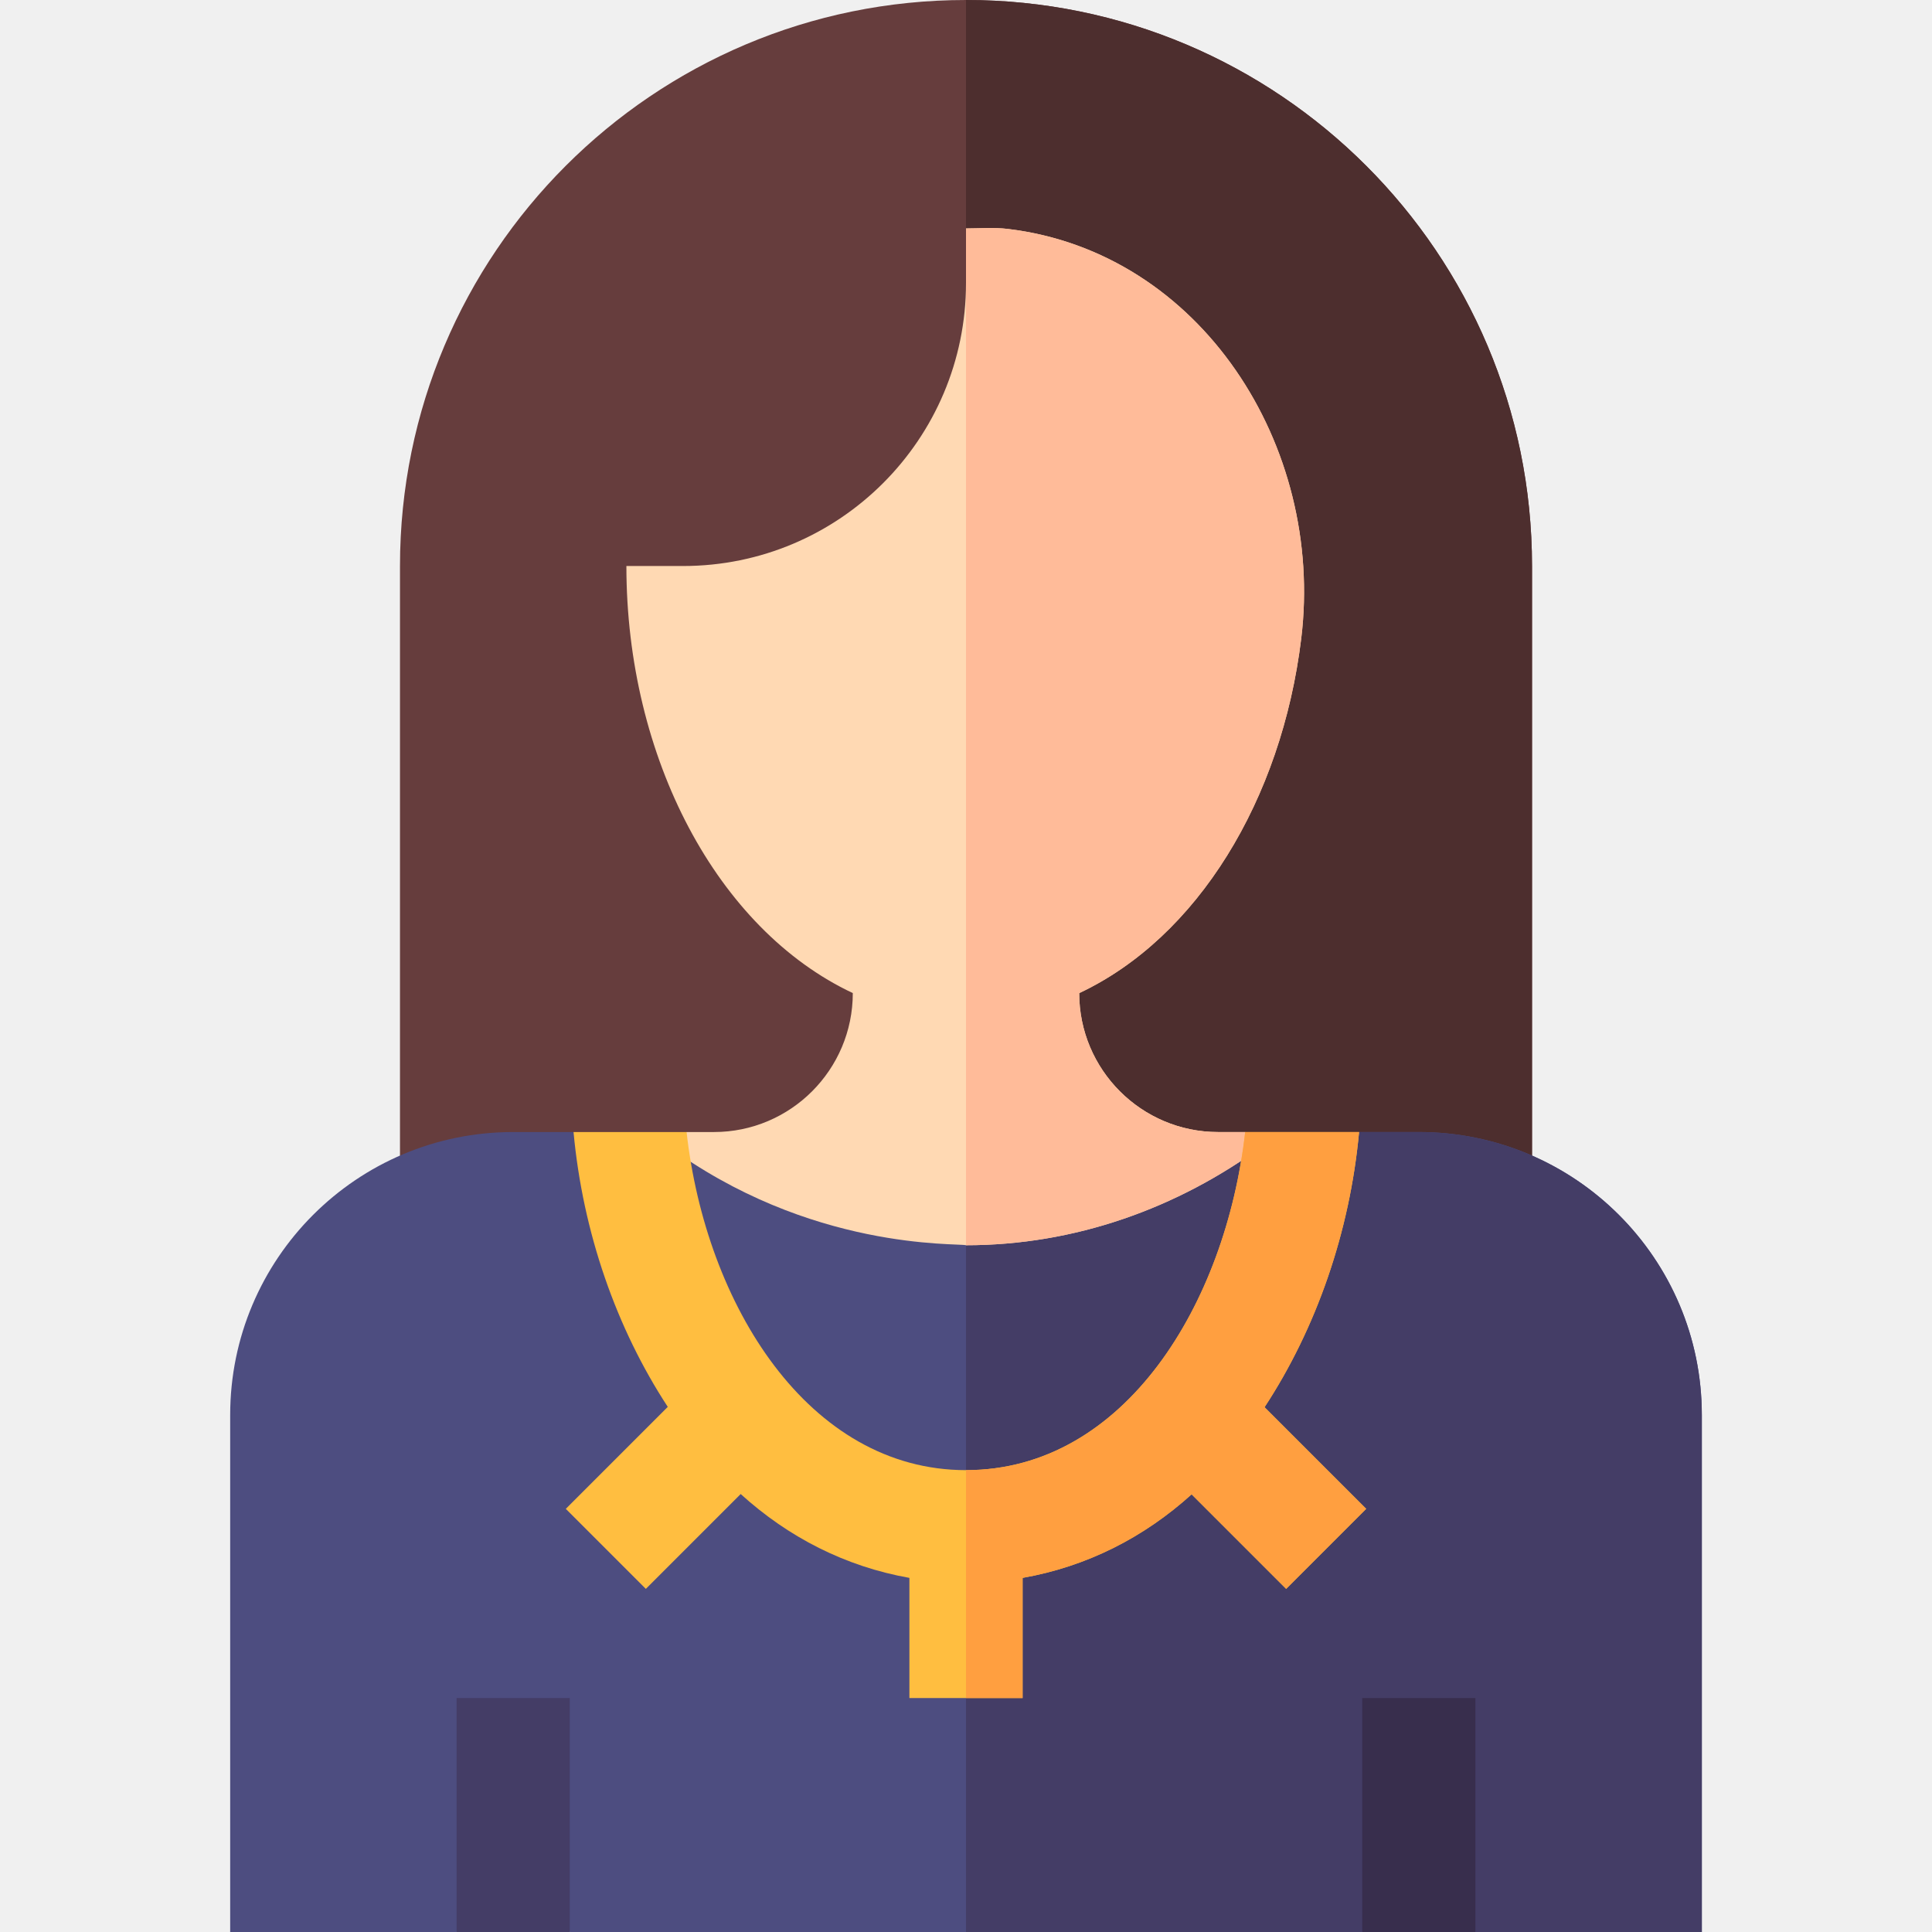
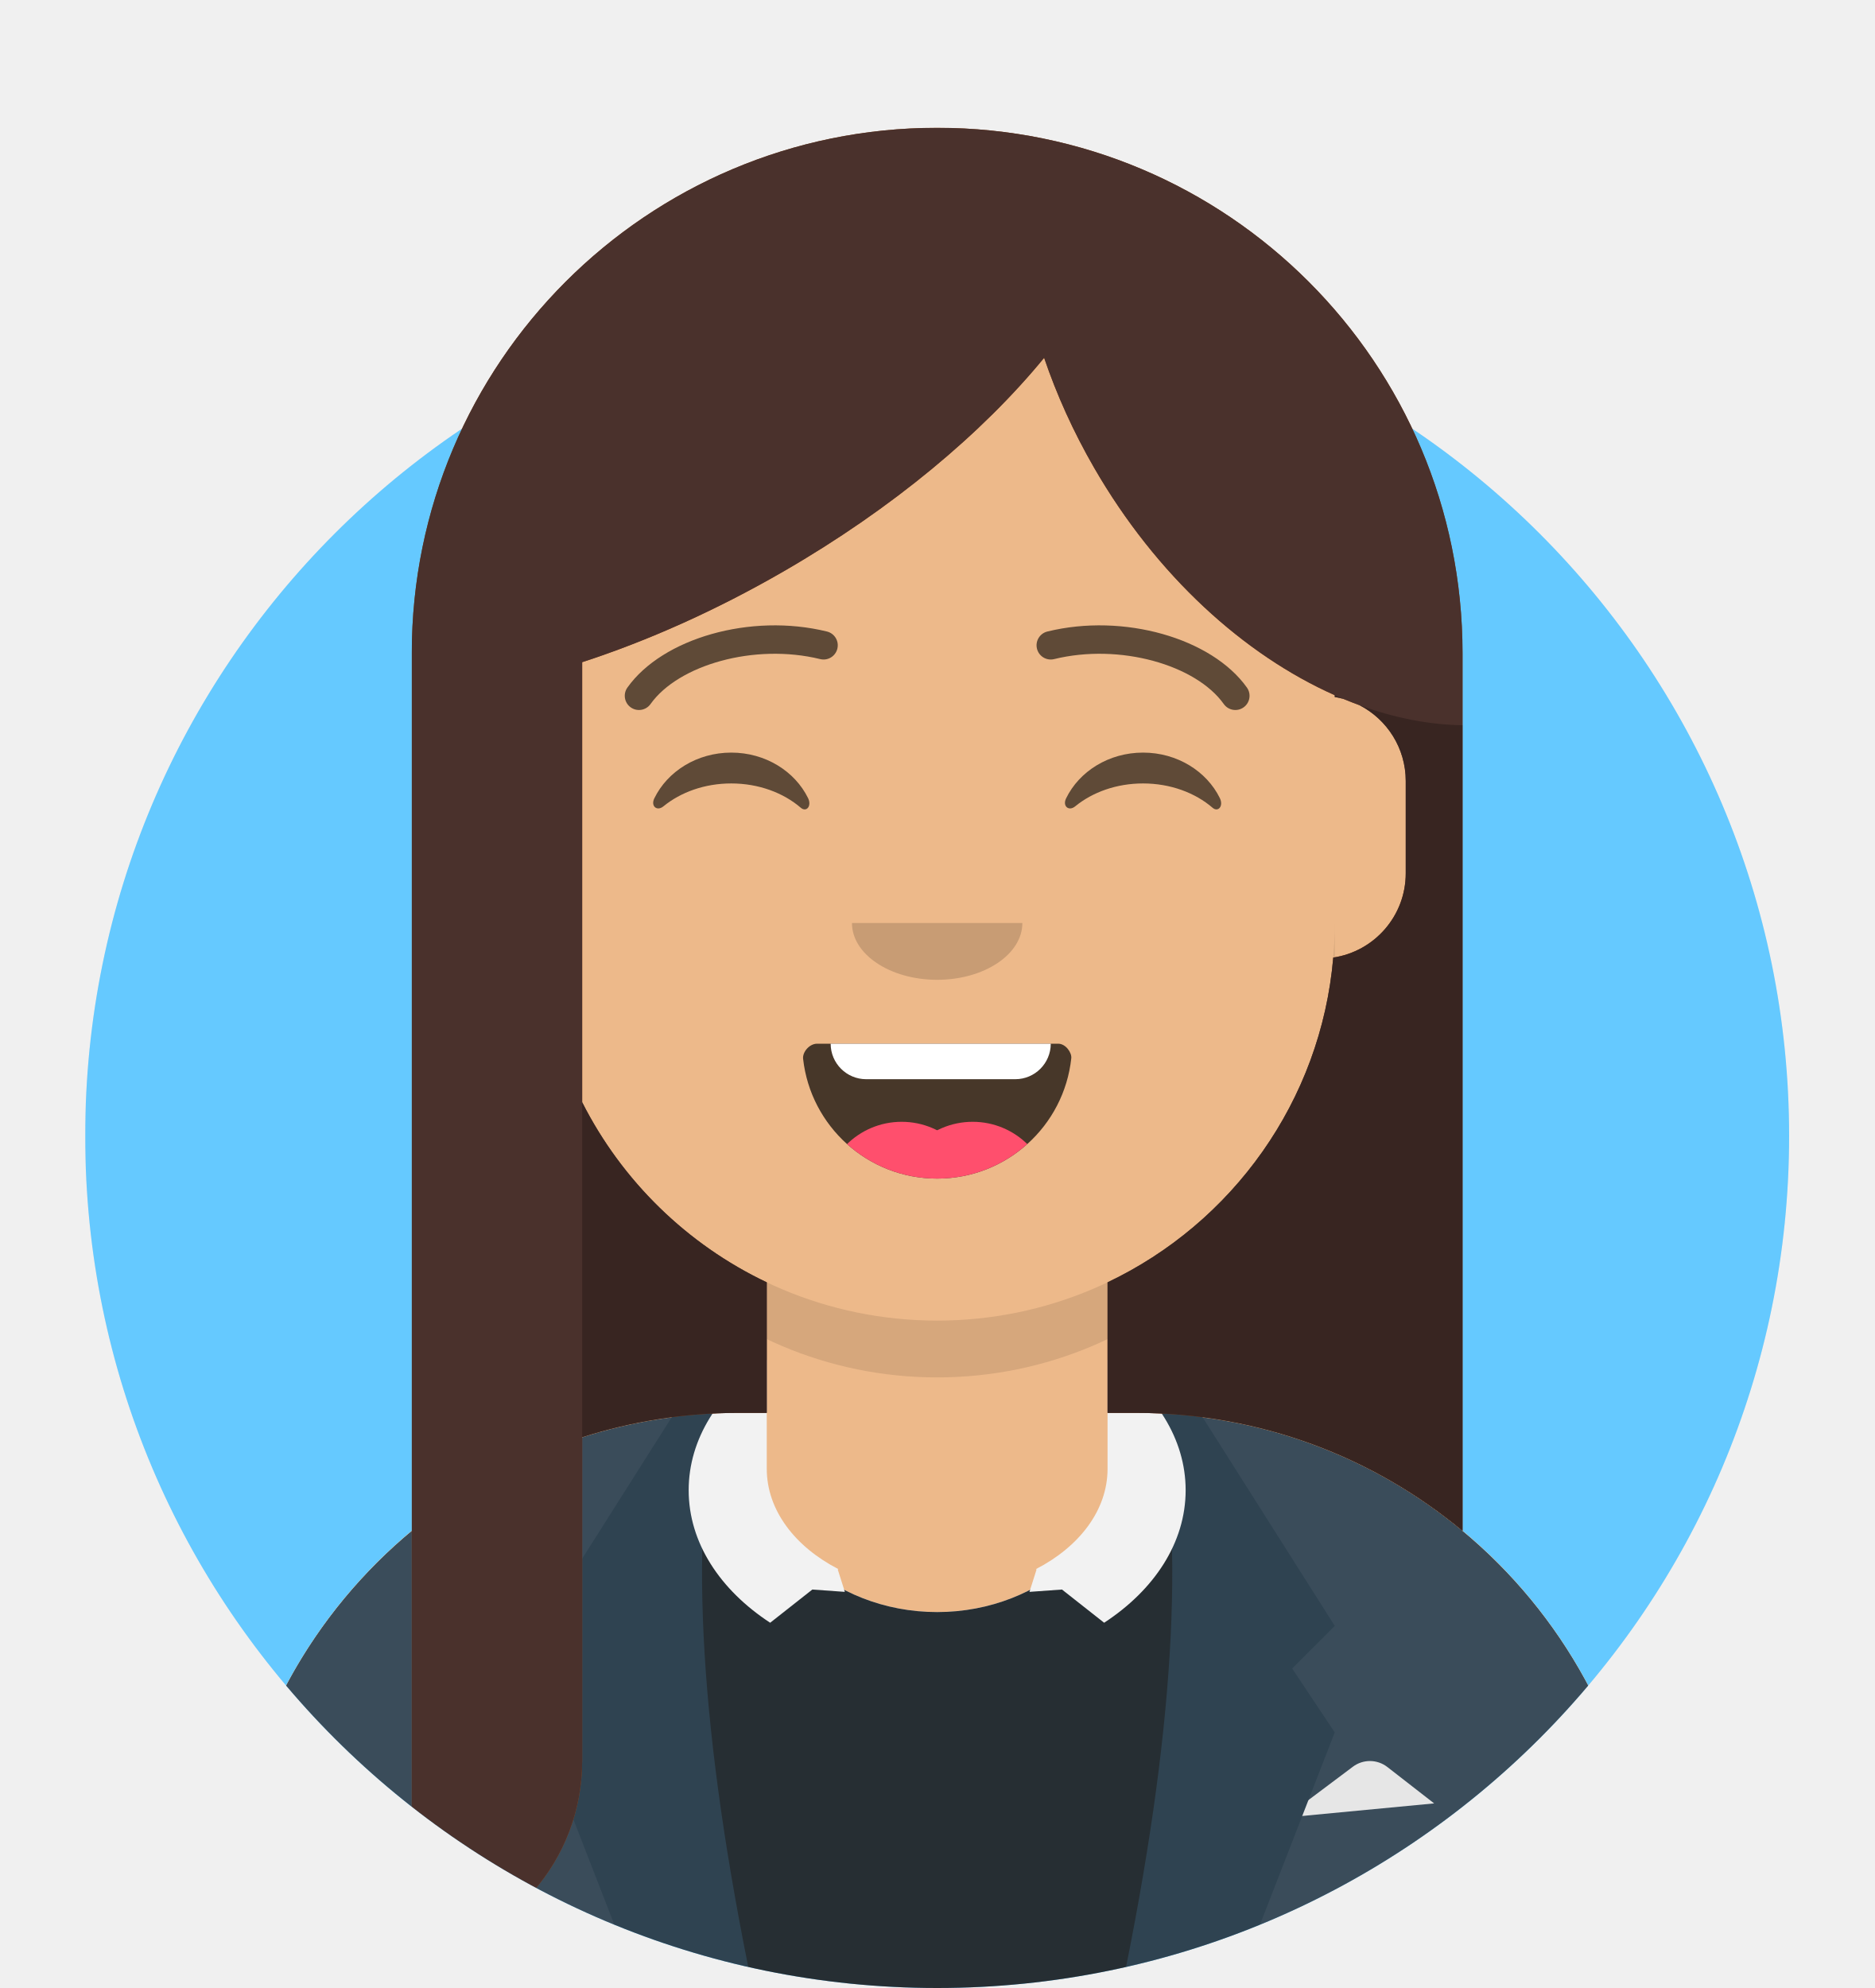
- <svg xmlns="http://www.w3.org/2000/svg" id="Capa_1" enable-background="new 0 0 512 512" height="512" viewBox="0 0 512 512" width="512">
-   <g>
-     <path d="m256 0c-82.842 0-150 67.158-150 150v210h150 150v-210c0-82.842-67.158-150-150-150z" fill="#663d3d" />
-     <path d="m406 150c0-82.842-67.158-150-150-150v360h150z" fill="#4d2e2e" />
-     <path d="m376 300h-15.831l-17.089 9-8.126-5.585-78.954-.061-79.565-.062-9.567 5.708-14.874-9h-15.994c-41.422 0-75 33.578-75 75v137h60l15-32 15 32h105 105l15-32 15 32h60v-137c0-41.422-33.578-75-75-75z" fill="#4d4d80" />
-     <path d="m376 480 15 32h60v-137c0-41.422-33.578-75-75-75h-15.831l-17.089 9-8.126-5.585-78.954-.061v208.646h105z" fill="#443d66" />
-     <path d="m344.841 169.21c6.211-51.055-26.614-102.352-77.673-108.532-3.807-.461-7.452-.143-11.168-.137v14.459c0 41.42-33.578 75-75 75h-15c0 50.83 24.111 96.313 60 113.174v.015c0 20.302-16.494 36.811-36.797 36.811h-7.251l-5.517 3.292c38.132 28.253 77.294 26.078 79.565 26.708 28.702 0 56.036-9.688 78.953-26.585l-4.967-3.415h-7.189c-20.303 0-36.797-16.509-36.797-36.812 31.295-14.714 53.633-51.181 58.841-93.978z" fill="#ffd9b3" />
-     <path d="m329.986 300h-7.189c-20.303 0-36.797-16.509-36.797-36.812 31.295-14.714 53.633-51.182 58.841-93.979 6.211-51.055-26.614-102.352-77.673-108.532-3.807-.461-7.452-.143-11.168-.137v14.46 255c28.702 0 56.036-9.688 78.953-26.585z" fill="#fb9" />
-     <path d="m361 450h30v62h-30z" fill="#382e4d" />
-     <path d="m335.118 372.922c13.698-20.872 22.606-46.404 25.051-72.922h-30.183c-5.098 45.397-31.893 89.621-73.986 89.603-41.733-.018-68.943-43.784-74.048-89.603h-29.958c2.455 26.602 11.356 52.046 24.974 72.836l-27.023 27.023 21.211 21.211 25.133-25.133c12.664 11.477 27.724 19.202 44.711 22.218v31.845h15 15v-31.846c17.045-3.007 32.135-10.697 44.789-22.139l25.054 25.054 21.211-21.211z" fill="#ffbe40" />
-     <path d="m271 418.154c17.045-3.007 32.135-10.697 44.789-22.139l25.054 25.054 21.211-21.211-26.937-26.937c13.698-20.872 22.606-46.404 25.051-72.922h-30.183c-5.098 45.397-31.893 89.621-73.986 89.603v60.398h15v-31.846z" fill="#ff9f40" />
-     <path d="m121 450h30v62h-30z" fill="#443d66" />
+ <svg xmlns="http://www.w3.org/2000/svg" xmlns:xlink="http://www.w3.org/1999/xlink" width="264px" height="280px" viewBox="0 0 264 280" version="1.1">
+   <defs>
+     <circle id="react-path-1" cx="120" cy="120" r="120" />
+     <path d="M12,160 C12,226.274 65.726,280 132,280 C198.274,280 252,226.274 252,160 L264,160 L264,-1.42108547e-14 L-3.19744231e-14,-1.42108547e-14 L-3.19744231e-14,160 L12,160 Z" id="react-path-2" />
+     <path d="M124,144.611 L124,163 L128,163 L128,163 C167.765,163 200,195.235 200,235 L200,244 L0,244 L0,235 C-4.86974701e-15,195.235 32.235,163 72,163 L72,163 L76,163 L76,144.611 C58.763,136.422 46.372,119.687 44.305,99.881 C38.48,99.058 34,94.052 34,88 L34,74 C34,68.054 38.325,63.118 44,62.166 L44,56 L44,56 C44,25.072 69.072,5.68137151e-15 100,0 L100,0 L100,0 C130.928,-5.68137151e-15 156,25.072 156,56 L156,62.166 C161.675,63.118 166,68.054 166,74 L166,88 C166,94.052 161.52,99.058 155.695,99.881 C153.628,119.687 141.237,136.422 124,144.611 Z" id="react-path-3" />
+   </defs>
+   <g id="Avataaar" stroke="none" stroke-width="1" fill="none" fill-rule="evenodd">
+     <g transform="translate(-825, -1100)" id="Avataaar/Circle">
+       <g transform="translate(825, 1100)">
+         <g id="Circle" stroke-width="1" fill-rule="evenodd" transform="translate(12, 40)">
+           <mask id="react-mask-4" fill="white">
+             <use xlink:href="#react-path-1" />
+           </mask>
+           <use id="Circle-Background" fill="#E6E6E6" xlink:href="#react-path-1" />
+           <g id="Color/Palette/Blue-01" mask="url(#react-mask-4)" fill="#65C9FF">
+             <rect id="🖍Color" x="0" y="0" width="240" height="240" />
+           </g>
+         </g>
+         <mask id="react-mask-5" fill="white">
+           <use xlink:href="#react-path-2" />
+         </mask>
+         <g id="Mask" />
+         <g id="Avataaar" stroke-width="1" fill-rule="evenodd" mask="url(#react-mask-5)">
+           <g id="Body" transform="translate(32, 36)">
+             <mask id="react-mask-6" fill="white">
+               <use xlink:href="#react-path-3" />
+             </mask>
+             <use fill="#D0C6AC" xlink:href="#react-path-3" />
+             <g id="Skin/👶🏽-03-Brown" mask="url(#react-mask-6)" fill="#EDB98A">
+               <g transform="translate(0, 0)" id="Color">
+                 <rect x="0" y="0" width="264" height="280" />
+               </g>
+             </g>
+             <path d="M156,79 L156,102 C156,132.928 130.928,158 100,158 C69.072,158 44,132.928 44,102 L44,79 L44,94 C44,124.928 69.072,150 100,150 C130.928,150 156,124.928 156,94 L156,79 Z" id="Neck-Shadow" fill-opacity="0.1" fill="#000000" mask="url(#react-mask-6)" />
+           </g>
+           <g id="Clothing/Blazer-+-Sweater" transform="translate(0, 170)">
+             <defs>
+               <path d="M105.192,29.052 L104,29.052 L104,29.052 C64.235,29.052 32,61.287 32,101.052 L32,110 L232,110 L232,101.052 C232,61.287 199.765,29.052 160,29.052 L160,29.052 L158.808,29.052 C158.935,30.035 159,31.036 159,32.052 C159,45.859 146.912,57.052 132,57.052 C117.088,57.052 105,45.859 105,32.052 C105,31.036 105.065,30.035 105.192,29.052 Z" id="react-path-37" />
+             </defs>
+             <mask id="react-mask-38" fill="white">
+               <use xlink:href="#react-path-37" />
+             </mask>
+             <use id="Clothes" fill="#E6E6E6" fill-rule="evenodd" xlink:href="#react-path-37" />
+             <g id="Color/Palette/Black" mask="url(#react-mask-38)" fill-rule="evenodd" fill="#262E33">
+               <rect id="🖍Color" x="0" y="0" width="264" height="110" />
+             </g>
+             <g id="Blazer" stroke-width="1" fill-rule="evenodd" transform="translate(32, 28)">
+               <path d="M68.785,1.122 C30.512,2.804 1.24427139e-14,34.365 0,73.052 L0,82 L69.362,82 C65.961,69.92 64,55.709 64,40.5 C64,26.173 65.74,12.731 68.785,1.122 Z M131.638,82 L200,82 L200,73.052 C200,34.707 170.025,3.363 132.229,1.174 C135.265,12.771 137,26.194 137,40.5 C137,55.709 135.039,69.92 131.638,82 Z" id="Saco" fill="#3A4C5A" />
+               <path d="M149,58 L158.556,50.833 L158.556,50.833 C159.999,49.751 161.988,49.768 163.412,50.876 L170,56 L149,58 Z" id="Pocket-hanky" fill="#E6E6E6" />
+               <path d="M69,1.13686838e-13 C65,19.333 66.667,46.667 74,82 L58,82 L44,46 L50,37 L44,31 L63,1 C65.028,0.369 67.028,0.036 69,1.13686838e-13 Z" id="Wing" fill="#2F4351" />
+               <path d="M151,1.13686838e-13 C147,19.333 148.667,46.667 156,82 L140,82 L126,46 L132,37 L126,31 L145,1 C147.028,0.369 149.028,0.036 151,1.13686838e-13 Z" id="Wing" fill="#2F4351" transform="translate(141, 41) scale(-1, 1) translate(-141, -41) " />
+             </g>
+             <path d="M156,21.539 C162.772,26.136 167,32.656 167,39.888 C167,47.289 162.572,53.945 155.52,58.556 L149.579,53.876 L145,54.208 L146,51.057 L145.922,50.996 C152.022,47.853 156,42.7 156,36.877 L156,21.539 Z M108,21.539 C101.228,26.136 97,32.656 97,39.888 C97,47.289 101.428,53.945 108.48,58.556 L114.421,53.876 L119,54.208 L118,51.057 L118.078,50.996 C111.978,47.853 108,42.7 108,36.877 L108,21.539 Z" id="Collar" fill="#F2F2F2" fill-rule="evenodd" />
+           </g>
+           <g id="Face" transform="translate(76, 82)" fill="#000000">
+             <g id="Mouth/Smile" transform="translate(2, 52)">
+               <defs>
+                 <path d="M35.118,15.128 C36.176,24.62 44.226,32 54,32 C63.804,32 71.874,24.574 72.892,15.04 C72.974,14.273 72.117,13 71.043,13 C56.149,13 44.738,13 37.087,13 C36.007,13 35.012,14.178 35.118,15.128 Z" id="react-path-25" />
+               </defs>
+               <mask id="react-mask-26" fill="white">
+                 <use xlink:href="#react-path-25" />
+               </mask>
+               <use id="Mouth" fill-opacity="0.7" fill="#000000" fill-rule="evenodd" xlink:href="#react-path-25" />
+               <rect id="Teeth" fill="#FFFFFF" fill-rule="evenodd" mask="url(#react-mask-26)" x="39" y="2" width="31" height="16" rx="5" />
+               <g id="Tongue" stroke-width="1" fill-rule="evenodd" mask="url(#react-mask-26)" fill="#FF4F6D">
+                 <g transform="translate(38, 24)">
+                   <circle cx="11" cy="11" r="11" />
+                   <circle cx="21" cy="11" r="11" />
+                 </g>
+               </g>
+             </g>
+             <g id="Nose/Default" transform="translate(28, 40)" fill-opacity="0.16">
+               <path d="M16,8 C16,12.418 21.373,16 28,16 L28,16 C34.627,16 40,12.418 40,8" id="Nose" />
+             </g>
+             <g id="Eyes/Happy-😁" transform="translate(0, 8)" fill-opacity="0.6">
+               <path d="M16.16,22.447 C18.007,18.649 22.164,16 26.998,16 C31.814,16 35.959,18.63 37.815,22.407 C38.367,23.529 37.582,24.447 36.791,23.767 C34.34,21.66 30.859,20.344 26.998,20.344 C23.257,20.344 19.874,21.579 17.438,23.572 C16.547,24.3 15.62,23.558 16.16,22.447 Z" id="Squint" />
+               <path d="M74.16,22.447 C76.007,18.649 80.164,16 84.998,16 C89.814,16 93.959,18.63 95.815,22.407 C96.367,23.529 95.582,24.447 94.791,23.767 C92.34,21.66 88.859,20.344 84.998,20.344 C81.257,20.344 77.874,21.579 75.438,23.572 C74.547,24.3 73.62,23.558 74.16,22.447 Z" id="Squint" />
+             </g>
+             <g id="Eyebrow/Outline/Default" fill-opacity="0.6">
+               <g id="I-Browse" transform="translate(12, 6)">
+                 <path d="M3.63,11.159 C7.545,5.65 18.278,2.561 27.523,4.831 C28.596,5.095 29.679,4.439 29.942,3.366 C30.206,2.293 29.55,1.21 28.477,0.947 C17.74,-1.69 5.312,1.887 0.37,8.841 C-0.27,9.742 -0.059,10.99 0.841,11.63 C1.742,12.27 2.99,12.059 3.63,11.159 Z" id="Eyebrow" fill-rule="nonzero" />
+                 <path d="M61.63,11.159 C65.545,5.65 76.278,2.561 85.523,4.831 C86.596,5.095 87.679,4.439 87.942,3.366 C88.206,2.293 87.55,1.21 86.477,0.947 C75.74,-1.69 63.312,1.887 58.37,8.841 C57.73,9.742 57.941,10.99 58.841,11.63 C59.742,12.27 60.99,12.059 61.63,11.159 Z" id="Eyebrow" fill-rule="nonzero" transform="translate(73.00015, 6.039198) scale(-1, 1) translate(-73.00015, -6.039198) " />
+               </g>
+             </g>
+           </g>
+           <g id="Top" stroke-width="1" fill-rule="evenodd">
+             <defs>
+               <rect id="react-path-11" x="0" y="0" width="264" height="280" />
+               <path d="M133.506,81.335 C137.364,83.331 140,87.357 140,92 L140,105 C140,111.019 135.569,116.002 129.791,116.867 C128.048,137.115 115.531,154.283 98,162.611 L98,162.611 L98,181 L102,181 C119.491,181 135.525,187.237 148,197.608 L148,74 C148,53.565 139.717,35.065 126.326,21.674 C112.935,8.283 94.435,-3.55271368e-15 74,0 C33.131,7.10542736e-15 -7.10542736e-15,33.131 0,74 L0,257.716 C13.569,255.776 24,244.106 24,230 L24,184.423 C30.935,182.2 38.327,181 46,181 L50,181 L50,162.611 C38.773,157.277 29.602,148.318 24,137.246 L24,75.266 C33.147,72.291 42.778,68.017 52.342,62.495 C67.745,53.602 80.431,42.941 89.066,32.397 C90.831,37.595 93.175,42.801 96.11,47.885 C104.878,63.071 117.224,74.234 130,79.917 L130,80.166 C130.4,80.233 130.794,80.32 131.18,80.426 C131.955,80.749 132.73,81.052 133.506,81.335 Z" id="react-path-12" />
+             </defs>
+             <mask id="react-mask-9" fill="white">
+               <use xlink:href="#react-path-11" />
+             </mask>
+             <g id="Mask" />
+             <g id="Top/Long-Hair/Straight" mask="url(#react-mask-9)">
+               <g transform="translate(-1, 0)">
+                 <g id="Hair" stroke-width="1" fill="none" fill-rule="evenodd" transform="translate(59, 18)">
+                   <mask id="react-mask-10" fill="white">
+                     <use xlink:href="#react-path-12" />
+                   </mask>
+                   <use id="Mask-Hair" fill="#944F23" xlink:href="#react-path-12" />
+                   <g id="Skin/👶🏽-03-Brown" mask="url(#react-mask-10)" fill="#4A312C">
+                     <g transform="translate(0, 0) " id="Color">
+                       <rect x="0" y="0" width="264" height="280" />
+                     </g>
+                   </g>
+                 </g>
+                 <path d="M192.506,99.335 C197.375,101.108 202.263,102.072 207,102.148 L207,102.148 L207,92 C207,71.565 198.717,53.065 185.326,39.674 C198.717,53.065 207,71.565 207,92 L207,215.608 C194.525,205.237 178.491,199 161,199 L157,199 L157,180.611 L157,180.611 C174.531,172.283 187.048,155.115 188.791,134.867 C194.569,134.002 199,129.019 199,123 L199,110 C199,105.357 196.364,101.331 192.506,99.335 Z M190.18,98.426 C189.794,98.32 189.4,98.233 189,98.166 L189,97.917 C189.393,98.092 189.786,98.261 190.18,98.426 Z M83,155.246 C88.602,166.318 97.773,175.277 109,180.611 L109,199 L105,199 C97.327,199 89.935,200.2 83,202.423 L83,155.246 Z" id="Shadow" fill-opacity="0.24" fill="#000000" fill-rule="evenodd" />
+               </g>
+             </g>
+           </g>
+         </g>
+       </g>
+     </g>
  </g>
</svg>
